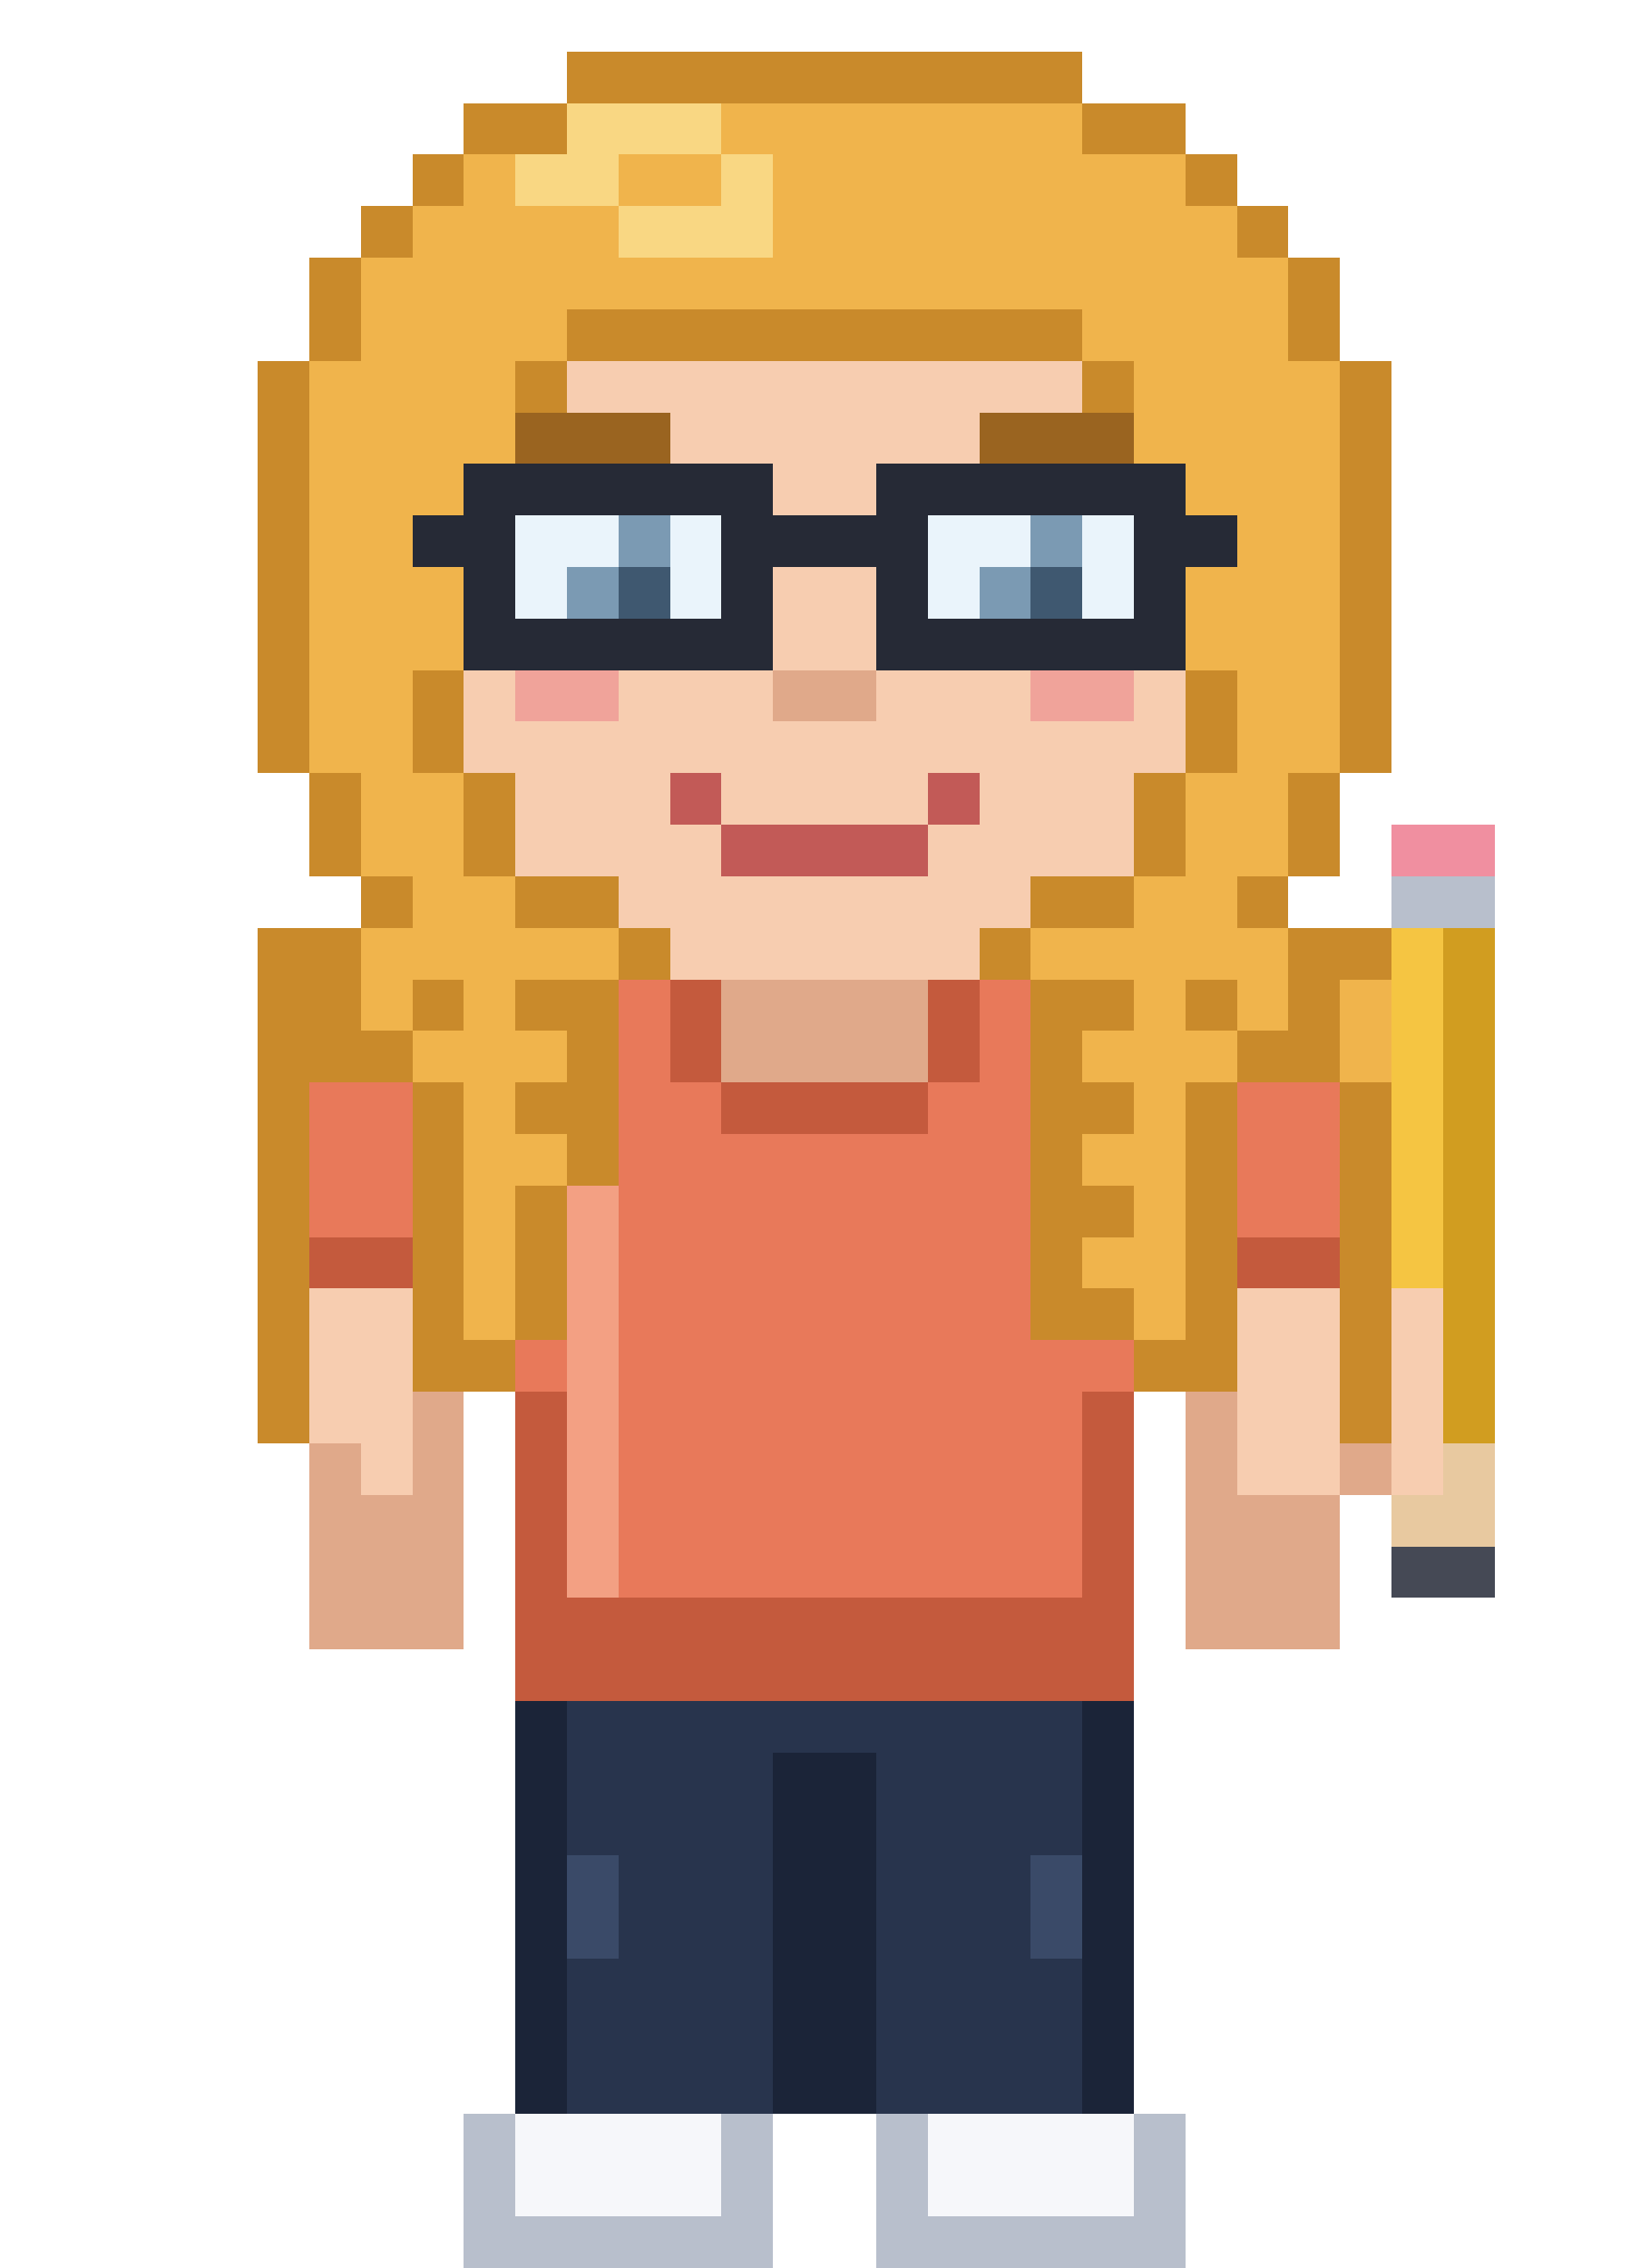
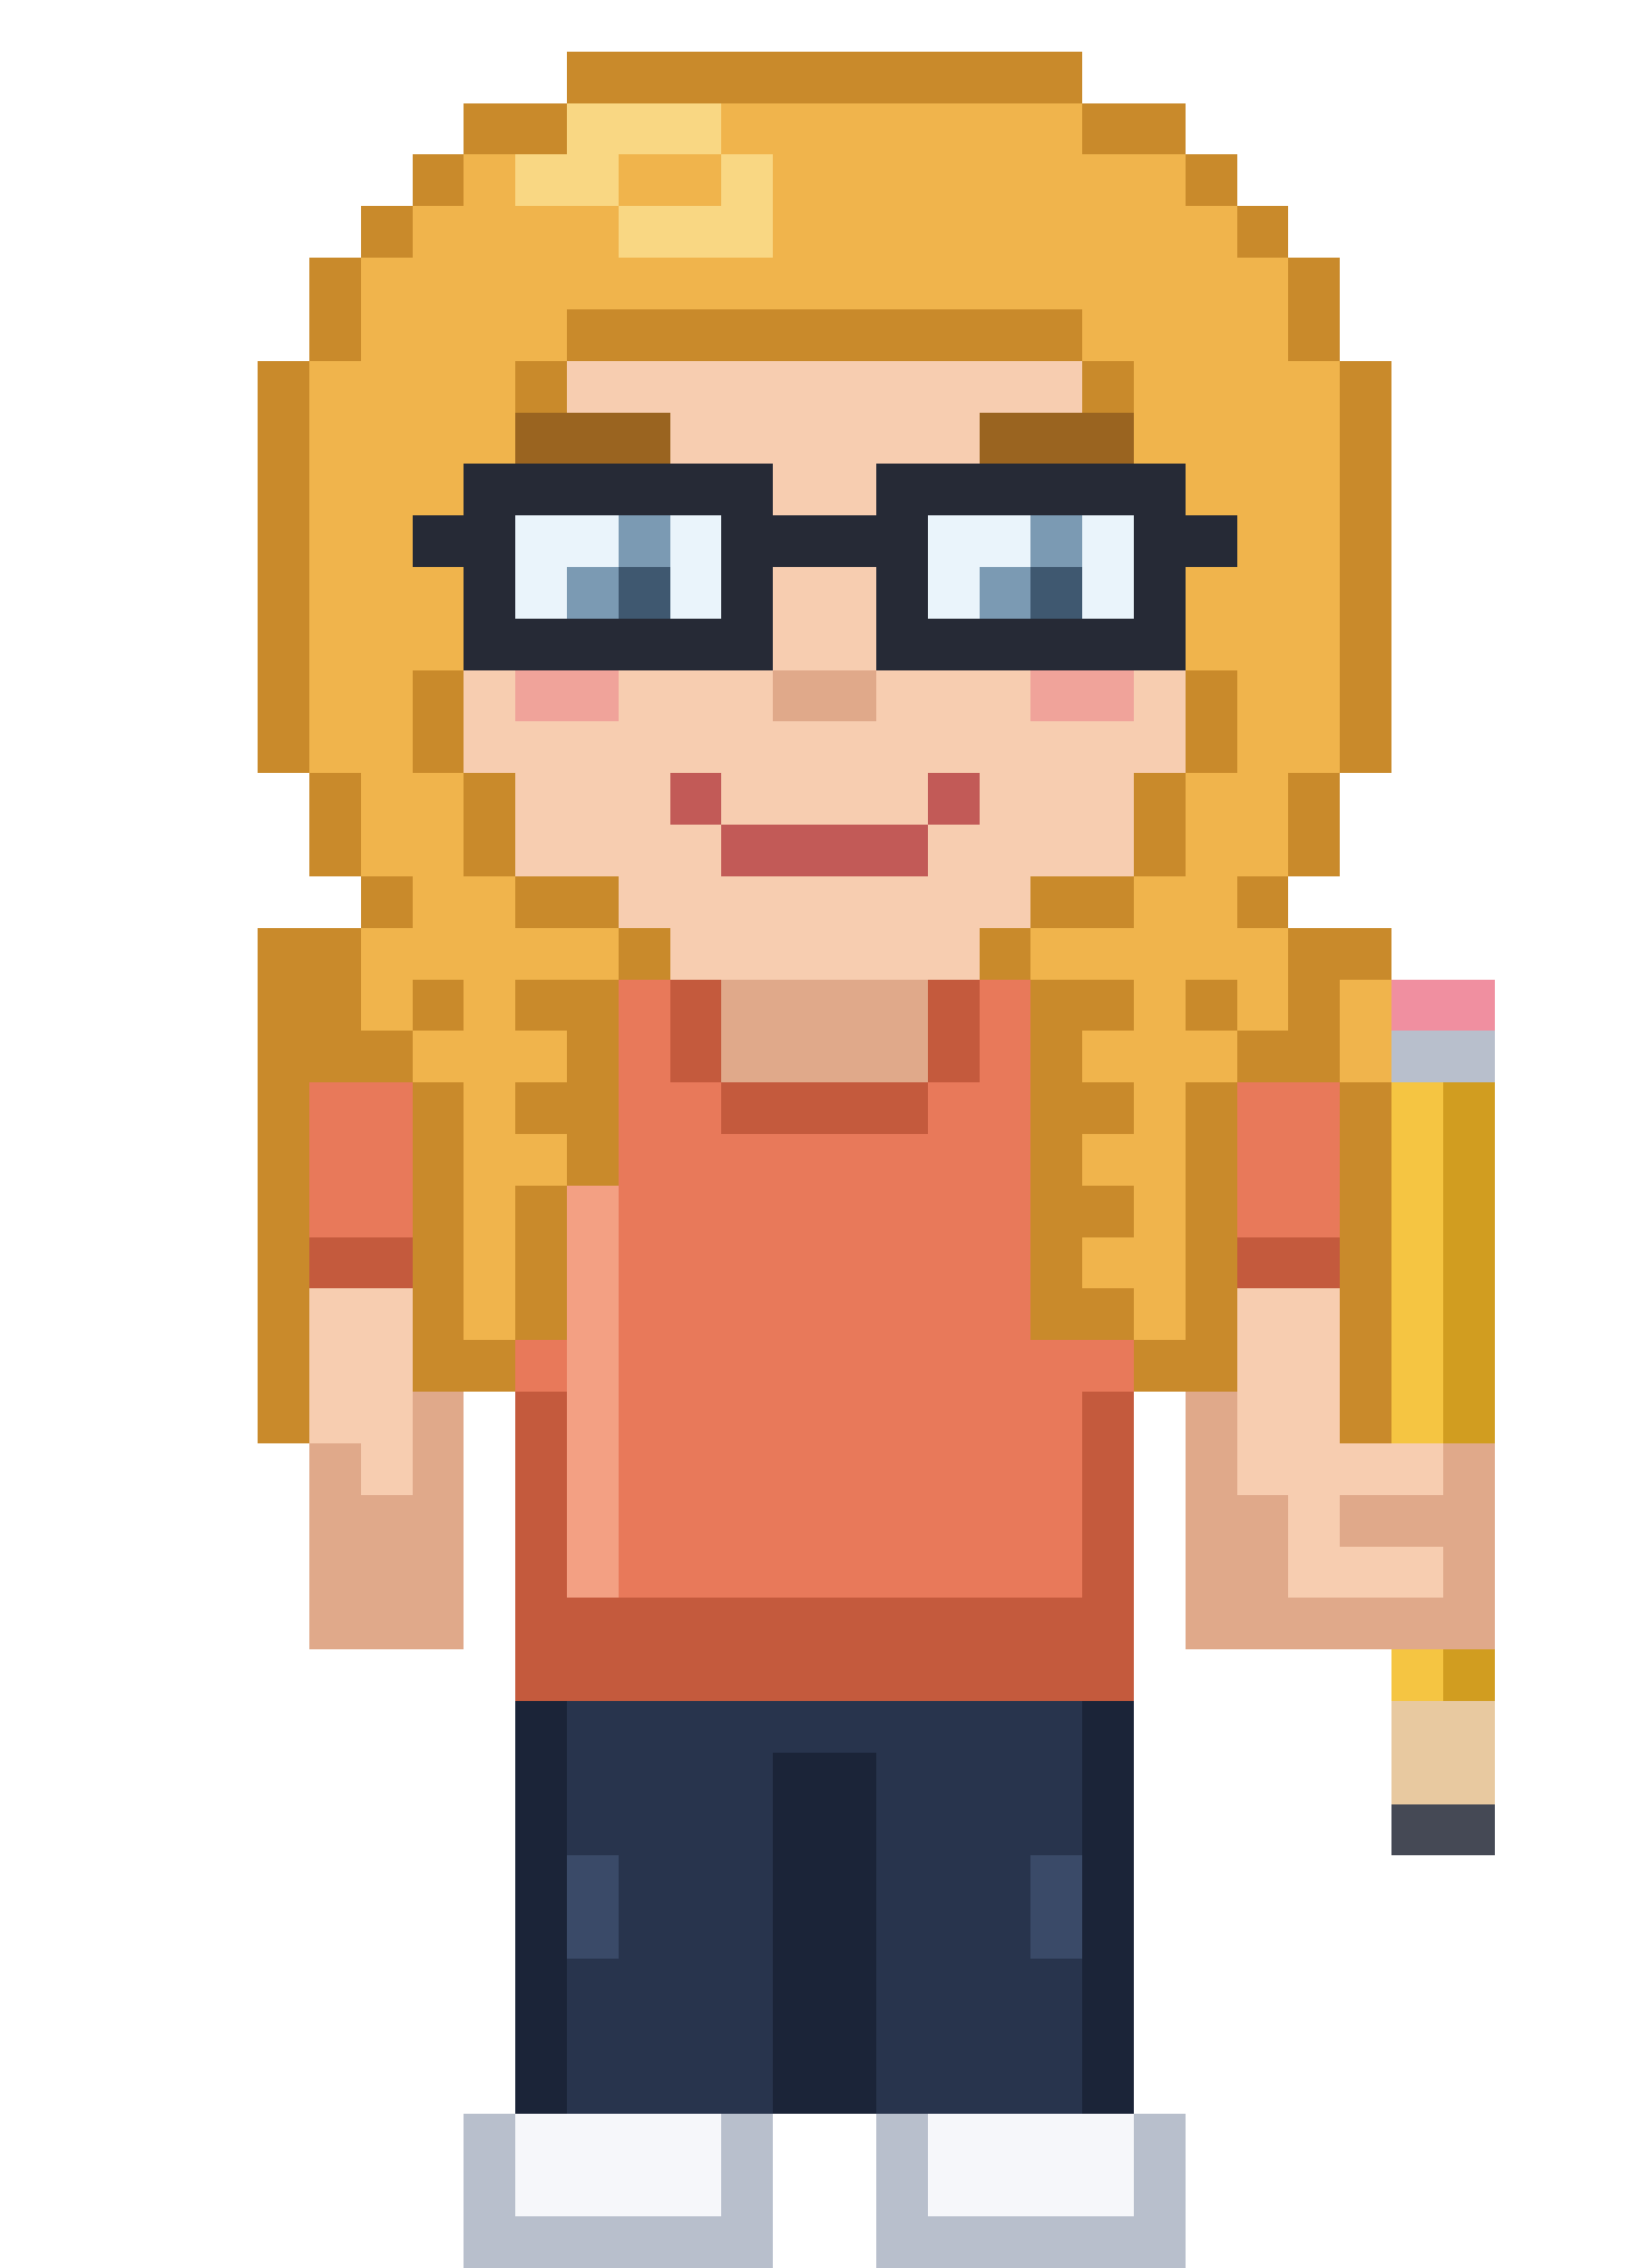
<svg xmlns="http://www.w3.org/2000/svg" viewBox="0 0 32 44" width="256" height="352" shape-rendering="crispEdges">
  <path fill="#c98a2b" d="M11 1h10v1h-10zM9 2h2v1h-2zM21 2h2v1h-2zM8 3h1v1h-1zM23 3h1v1h-1zM7 4h1v1h-1zM24 4h1v1h-1zM6 5h1v1h-1zM25 5h1v1h-1zM6 6h1v1h-1zM11 6h10v1h-10zM25 6h1v1h-1zM5 7h1v1h-1zM10 7h1v1h-1zM21 7h1v1h-1zM26 7h1v1h-1zM5 8h1v1h-1zM26 8h1v1h-1zM5 9h1v1h-1zM26 9h1v1h-1zM5 10h1v1h-1zM26 10h1v1h-1zM5 11h1v1h-1zM26 11h1v1h-1zM5 12h1v1h-1zM26 12h1v1h-1zM5 13h1v1h-1zM8 13h1v1h-1zM23 13h1v1h-1zM26 13h1v1h-1zM5 14h1v1h-1zM8 14h1v1h-1zM23 14h1v1h-1zM26 14h1v1h-1zM6 15h1v1h-1zM9 15h1v1h-1zM22 15h1v1h-1zM25 15h1v1h-1zM6 16h1v1h-1zM9 16h1v1h-1zM22 16h1v1h-1zM25 16h1v1h-1zM7 17h1v1h-1zM10 17h2v1h-2zM20 17h2v1h-2zM24 17h1v1h-1zM5 18h2v1h-2zM12 18h1v1h-1zM19 18h1v1h-1zM25 18h2v1h-2zM5 19h2v1h-2zM8 19h1v1h-1zM10 19h2v1h-2zM20 19h2v1h-2zM23 19h1v1h-1zM25 19h1v1h-1zM5 20h3v1h-3zM11 20h1v1h-1zM20 20h1v1h-1zM24 20h2v1h-2zM5 21h1v1h-1zM8 21h1v1h-1zM10 21h2v1h-2zM20 21h2v1h-2zM23 21h1v1h-1zM26 21h1v1h-1zM5 22h1v1h-1zM8 22h1v1h-1zM11 22h1v1h-1zM20 22h1v1h-1zM23 22h1v1h-1zM26 22h1v1h-1zM5 23h1v1h-1zM8 23h1v1h-1zM10 23h1v1h-1zM20 23h2v1h-2zM23 23h1v1h-1zM26 23h1v1h-1zM5 24h1v1h-1zM8 24h1v1h-1zM10 24h1v1h-1zM20 24h1v1h-1zM23 24h1v1h-1zM26 24h1v1h-1zM5 25h1v1h-1zM8 25h1v1h-1zM10 25h1v1h-1zM20 25h2v1h-2zM23 25h1v1h-1zM26 25h1v1h-1zM5 26h1v1h-1zM8 26h2v1h-2zM22 26h2v1h-2zM26 26h1v1h-1zM5 27h1v1h-1zM26 27h1v1h-1z" />
  <path fill="#f9d783" d="M11 2h3v1h-3zM10 3h2v1h-2zM14 3h1v1h-1zM12 4h3v1h-3z" />
  <path fill="#f0b44c" d="M14 2h7v1h-7zM9 3h1v1h-1zM12 3h2v1h-2zM15 3h8v1h-8zM8 4h4v1h-4zM15 4h9v1h-9zM7 5h18v1h-18zM7 6h4v1h-4zM21 6h4v1h-4zM6 7h4v1h-4zM22 7h4v1h-4zM6 8h4v1h-4zM22 8h4v1h-4zM6 9h3v1h-3zM23 9h3v1h-3zM6 10h2v1h-2zM24 10h2v1h-2zM6 11h3v1h-3zM23 11h3v1h-3zM6 12h3v1h-3zM23 12h3v1h-3zM6 13h2v1h-2zM24 13h2v1h-2zM6 14h2v1h-2zM24 14h2v1h-2zM7 15h2v1h-2zM23 15h2v1h-2zM7 16h2v1h-2zM23 16h2v1h-2zM8 17h2v1h-2zM22 17h2v1h-2zM7 18h5v1h-5zM20 18h5v1h-5zM7 19h1v1h-1zM9 19h1v1h-1zM22 19h1v1h-1zM24 19h1v1h-1zM26 19h1v1h-1zM8 20h3v1h-3zM21 20h3v1h-3zM26 20h1v1h-1zM9 21h1v1h-1zM22 21h1v1h-1zM9 22h2v1h-2zM21 22h2v1h-2zM9 23h1v1h-1zM22 23h1v1h-1zM9 24h1v1h-1zM21 24h2v1h-2zM9 25h1v1h-1zM22 25h1v1h-1z" />
-   <path fill="#f7cdb0" d="M11 7h10v1h-10zM13 8h6v1h-6zM15 9h2v1h-2zM15 11h2v1h-2zM15 12h2v1h-2zM9 13h1v1h-1zM12 13h3v1h-3zM17 13h3v1h-3zM22 13h1v1h-1zM9 14h14v1h-14zM10 15h3v1h-3zM14 15h4v1h-4zM19 15h3v1h-3zM10 16h4v1h-4zM18 16h4v1h-4zM12 17h8v1h-8zM13 18h6v1h-6zM6 25h2v1h-2zM24 25h2v1h-2zM27 25h1v1h-1zM6 26h2v1h-2zM24 26h2v1h-2zM27 26h1v1h-1zM6 27h2v1h-2zM24 27h2v1h-2zM27 27h1v1h-1zM7 28h1v1h-1zM24 28h2v1h-2zM27 28h1v1h-1z" />
+   <path fill="#f7cdb0" d="M11 7h10v1h-10zM13 8h6v1h-6zM15 9h2v1h-2zM15 11h2v1h-2zM15 12h2v1h-2zM9 13h1v1h-1zM12 13h3v1h-3zM17 13h3v1h-3zM22 13h1v1h-1zM9 14h14v1h-14zM10 15h3v1h-3zM14 15h4v1h-4zM19 15h3v1h-3zM10 16h4v1h-4zM18 16h4v1h-4zM12 17h8v1h-8zM13 18h6v1h-6zM6 25h2v1h-2zM24 25h2v1h-2zM6 26h2v1h-2zM24 26h2v1h-2zM6 27h2v1h-2zM24 27h2v1h-2zM7 28h1v1h-1zM24 28h4v1h-4zM25 29h1v1h-1zM25 30h3v1h-3z" />
  <path fill="#9a6420" d="M10 8h3v1h-3zM19 8h3v1h-3z" />
  <path fill="#262a36" d="M9 9h6v1h-6zM17 9h6v1h-6zM8 10h2v1h-2zM14 10h4v1h-4zM22 10h2v1h-2zM9 11h1v1h-1zM14 11h1v1h-1zM17 11h1v1h-1zM22 11h1v1h-1zM9 12h6v1h-6zM17 12h6v1h-6z" />
  <path fill="#eaf4fb" d="M10 10h2v1h-2zM13 10h1v1h-1zM18 10h2v1h-2zM21 10h1v1h-1zM10 11h1v1h-1zM13 11h1v1h-1zM18 11h1v1h-1zM21 11h1v1h-1z" />
  <path fill="#7b9ab3" d="M12 10h1v1h-1zM20 10h1v1h-1zM11 11h1v1h-1zM19 11h1v1h-1z" />
  <path fill="#3f5870" d="M12 11h1v1h-1zM20 11h1v1h-1z" />
  <path fill="#f0a39a" d="M10 13h2v1h-2zM20 13h2v1h-2z" />
-   <path fill="#e0a98a" d="M15 13h2v1h-2zM14 19h4v1h-4zM14 20h4v1h-4zM8 27h1v1h-1zM23 27h1v1h-1zM6 28h1v1h-1zM8 28h1v1h-1zM23 28h1v1h-1zM26 28h1v1h-1zM6 29h3v1h-3zM23 29h3v1h-3zM6 30h3v1h-3zM23 30h3v1h-3zM6 31h3v1h-3zM23 31h3v1h-3z" />
+   <path fill="#e0a98a" d="M15 13h2v1h-2zM14 19h4v1h-4zM14 20h4v1h-4zM8 27h1v1h-1zM23 27h1v1h-1zM6 28h1v1h-1zM8 28h1v1h-1zM23 28h1v1h-1zM28 28h1v1h-1zM6 29h3v1h-3zM23 29h2v1h-2zM26 29h3v1h-3zM6 30h3v1h-3zM23 30h2v1h-2zM28 30h1v1h-1zM6 31h3v1h-3zM23 31h6v1h-6z" />
  <path fill="#c25a57" d="M13 15h1v1h-1zM18 15h1v1h-1zM14 16h4v1h-4z" />
-   <path fill="#f08fa0" d="M27 16h2v1h-2z" />
-   <path fill="#b8bfcc" d="M27 17h2v1h-2zM9 41h1v1h-1zM14 41h1v1h-1zM17 41h1v1h-1zM22 41h1v1h-1zM9 42h1v1h-1zM14 42h1v1h-1zM17 42h1v1h-1zM22 42h1v1h-1zM9 43h6v1h-6zM17 43h6v1h-6z" />
-   <path fill="#f5c542" d="M27 18h1v1h-1zM27 19h1v1h-1zM27 20h1v1h-1zM27 21h1v1h-1zM27 22h1v1h-1zM27 23h1v1h-1zM27 24h1v1h-1z" />
-   <path fill="#d19d20" d="M28 18h1v1h-1zM28 19h1v1h-1zM28 20h1v1h-1zM28 21h1v1h-1zM28 22h1v1h-1zM28 23h1v1h-1zM28 24h1v1h-1zM28 25h1v1h-1zM28 26h1v1h-1zM28 27h1v1h-1z" />
  <path fill="#e8795a" d="M12 19h1v1h-1zM19 19h1v1h-1zM12 20h1v1h-1zM19 20h1v1h-1zM6 21h2v1h-2zM12 21h2v1h-2zM18 21h2v1h-2zM24 21h2v1h-2zM6 22h2v1h-2zM12 22h8v1h-8zM24 22h2v1h-2zM6 23h2v1h-2zM12 23h8v1h-8zM24 23h2v1h-2zM12 24h8v1h-8zM12 25h8v1h-8zM10 26h1v1h-1zM12 26h10v1h-10zM12 27h9v1h-9zM12 28h9v1h-9zM12 29h9v1h-9zM12 30h9v1h-9z" />
  <path fill="#c45a3d" d="M13 19h1v1h-1zM18 19h1v1h-1zM13 20h1v1h-1zM18 20h1v1h-1zM14 21h4v1h-4zM6 24h2v1h-2zM24 24h2v1h-2zM10 27h1v1h-1zM21 27h1v1h-1zM10 28h1v1h-1zM21 28h1v1h-1zM10 29h1v1h-1zM21 29h1v1h-1zM10 30h1v1h-1zM21 30h1v1h-1zM10 31h12v1h-12zM10 32h12v1h-12z" />
+   <path fill="#f08fa0" d="M27 19h2v1h-2z" />
+   <path fill="#b8bfcc" d="M27 20h2v1h-2zM9 41h1v1h-1zM14 41h1v1h-1zM17 41h1v1h-1zM22 41h1v1h-1zM9 42h1v1h-1zM14 42h1v1h-1zM17 42h1v1h-1zM22 42h1v1h-1zM9 43h6v1h-6zM17 43h6v1h-6z" />
+   <path fill="#f5c542" d="M27 21h1v1h-1zM27 22h1v1h-1zM27 23h1v1h-1zM27 24h1v1h-1zM27 25h1v1h-1zM27 26h1v1h-1zM27 27h1v1h-1zM27 32h1v1h-1z" />
+   <path fill="#d19d20" d="M28 21h1v1h-1zM28 22h1v1h-1zM28 23h1v1h-1zM28 24h1v1h-1zM28 25h1v1h-1zM28 26h1v1h-1zM28 27h1v1h-1zM28 32h1v1h-1z" />
  <path fill="#f3a083" d="M11 23h1v1h-1zM11 24h1v1h-1zM11 25h1v1h-1zM11 26h1v1h-1zM11 27h1v1h-1zM11 28h1v1h-1zM11 29h1v1h-1zM11 30h1v1h-1z" />
-   <path fill="#e8c9a0" d="M28 28h1v1h-1zM27 29h2v1h-2z" />
-   <path fill="#454955" d="M27 30h2v1h-2z" />
  <path fill="#1b2438" d="M10 33h1v1h-1zM21 33h1v1h-1zM10 34h1v1h-1zM15 34h2v1h-2zM21 34h1v1h-1zM10 35h1v1h-1zM15 35h2v1h-2zM21 35h1v1h-1zM10 36h1v1h-1zM15 36h2v1h-2zM21 36h1v1h-1zM10 37h1v1h-1zM15 37h2v1h-2zM21 37h1v1h-1zM10 38h1v1h-1zM15 38h2v1h-2zM21 38h1v1h-1zM10 39h1v1h-1zM15 39h2v1h-2zM21 39h1v1h-1zM10 40h1v1h-1zM15 40h2v1h-2zM21 40h1v1h-1z" />
  <path fill="#28344d" d="M11 33h10v1h-10zM11 34h4v1h-4zM17 34h4v1h-4zM11 35h4v1h-4zM17 35h4v1h-4zM12 36h3v1h-3zM17 36h3v1h-3zM12 37h3v1h-3zM17 37h3v1h-3zM11 38h4v1h-4zM17 38h4v1h-4zM11 39h4v1h-4zM17 39h4v1h-4zM11 40h4v1h-4zM17 40h4v1h-4z" />
+   <path fill="#e8c9a0" d="M27 33h2v1h-2zM27 34h2v1h-2z" />
+   <path fill="#454955" d="M27 35h2v1h-2z" />
  <path fill="#3a4a68" d="M11 36h1v1h-1zM20 36h1v1h-1zM11 37h1v1h-1zM20 37h1v1h-1z" />
  <path fill="#f6f7fa" d="M10 41h4v1h-4zM18 41h4v1h-4zM10 42h4v1h-4zM18 42h4v1h-4z" />
</svg>
